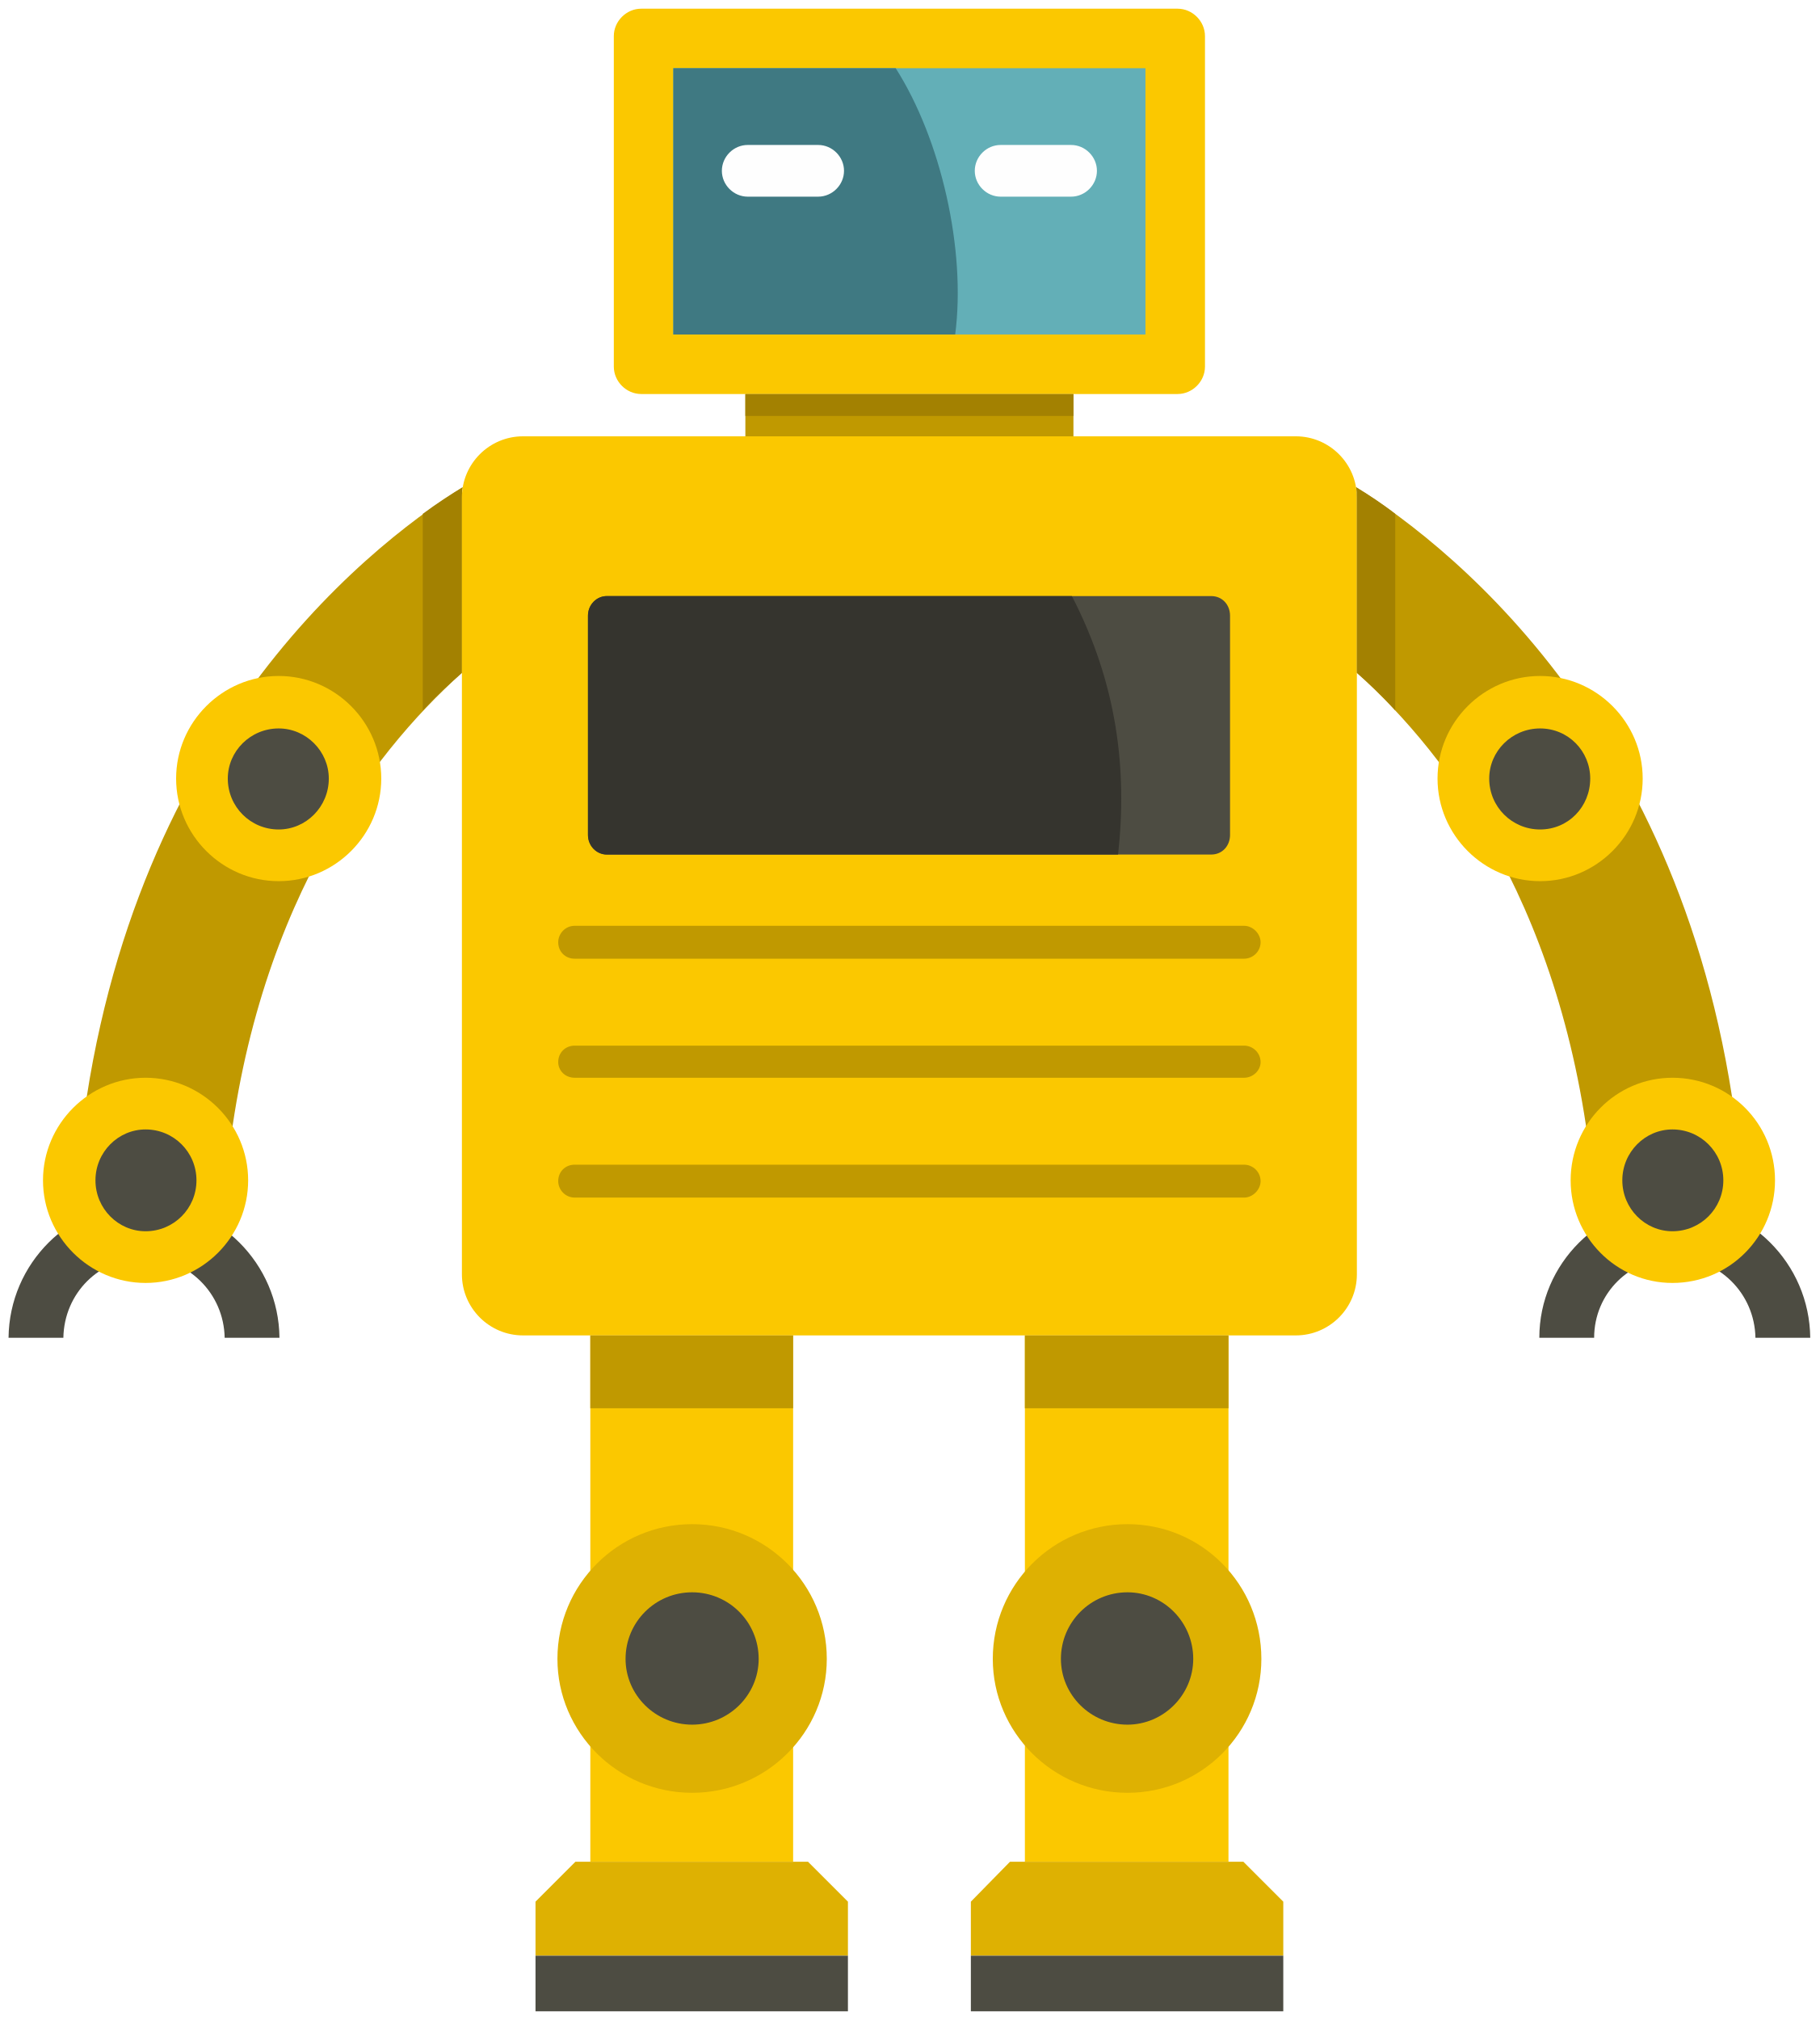
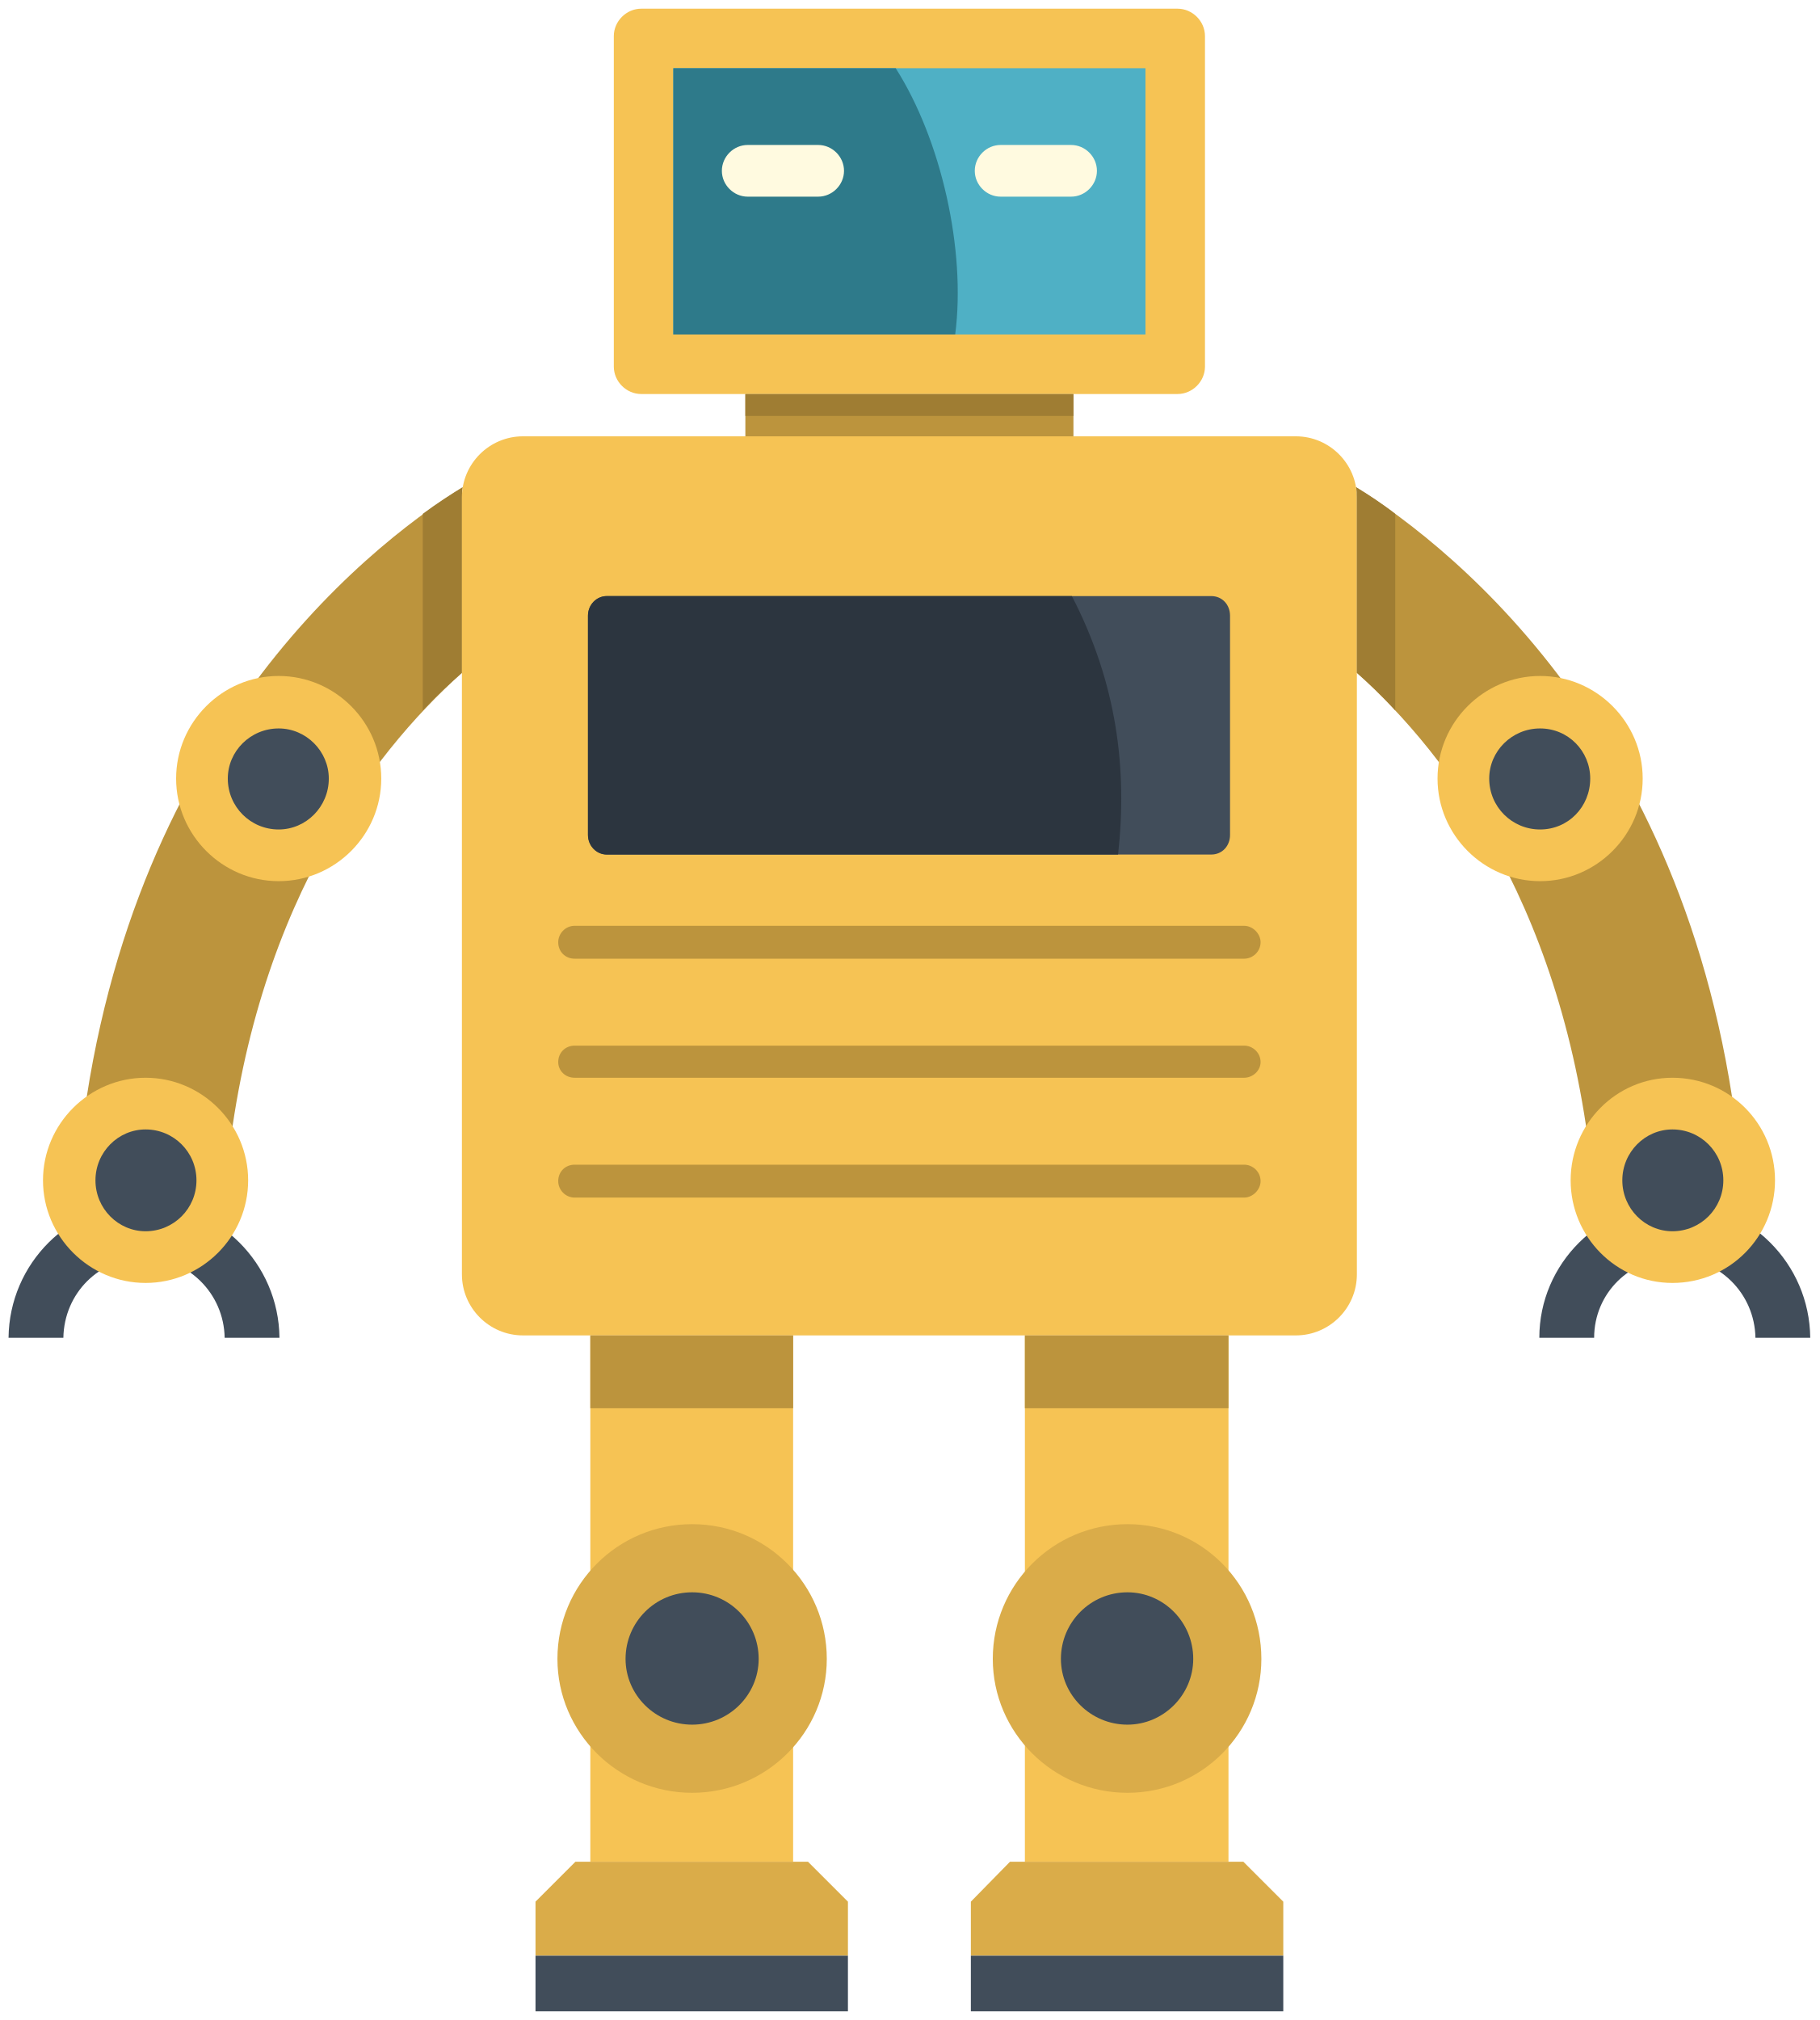
<svg xmlns="http://www.w3.org/2000/svg" width="418.7" height="464.8" viewBox="46.7 23.6 418.7 464.8">
  <g>
-     <path clip-rule="evenodd" d="m79.844 300.422c17.12 0 30.996 13.876 31.177 30.997h-12.615c-.181-10.272-8.47-18.382-18.562-18.382-10.272 0-18.381 8.11-18.561 18.382h-12.616c.181-17.121 14.057-30.997 31.177-30.997z" fill="#4d4c42" fill-rule="evenodd" />
-     <path d="m153.01 178.419c-21.085 18.922-49.017 55.505-54.424 118.398l-34.06-3.063c8.47-98.035 65.597-143.628 88.664-158.045-.18.721-.18 1.442-.18 2.343z" fill="#c09900" />
-     <path d="m153.01 178.419c-2.883 2.523-5.947 5.406-9.011 8.65v-45.233c3.424-2.523 6.487-4.506 9.191-6.127-.18.721-.18 1.442-.18 2.343z" fill="#a38101" />
-     <path clip-rule="evenodd" d="m167.066 123.995h177.868c7.749 0 14.056 6.307 14.056 14.056v178.769c0 7.749-6.307 14.056-14.056 14.056h-177.868c-7.749 0-14.056-6.307-14.056-14.056v-178.768c0-7.749 6.307-14.057 14.056-14.057z" fill="#fbc800" fill-rule="evenodd" />
-     <path clip-rule="evenodd" d="m186.348 160.759h139.123c2.523 0 4.325 1.982 4.325 4.505v50.459c0 2.523-1.802 4.506-4.325 4.506h-139.123c-2.342 0-4.325-1.982-4.325-4.506v-50.459c0-2.523 1.983-4.505 4.325-4.505z" fill="#4d4c42" fill-rule="evenodd" />
-     <path clip-rule="evenodd" d="m186.348 160.759h107.045c10.452 20.183 12.795 40.007 10.633 59.47h-117.678c-2.342 0-4.325-1.982-4.325-4.506v-50.459c0-2.523 1.983-4.505 4.325-4.505z" fill="#35342e" fill-rule="evenodd" />
-     <path clip-rule="evenodd" d="m178.96 264.199h154.08c1.982 0 3.785 1.622 3.785 3.785 0 1.982-1.802 3.604-3.785 3.604-51.36 0-102.72 0-154.08 0-2.163 0-3.785-1.622-3.785-3.604 0-2.162 1.622-3.785 3.785-3.785zm0 27.393h154.08c1.982 0 3.785 1.622 3.785 3.784 0 1.982-1.802 3.785-3.785 3.785h-154.08c-2.163 0-3.785-1.802-3.785-3.785 0-2.162 1.622-3.784 3.785-3.784zm0-54.965h154.08c1.982 0 3.785 1.802 3.785 3.785 0 2.162-1.802 3.784-3.785 3.784h-154.08c-2.163 0-3.785-1.622-3.785-3.784 0-1.982 1.622-3.785 3.785-3.785z" fill="#c09900" fill-rule="evenodd" />
-     <path clip-rule="evenodd" d="m218.246 114.264h75.508v9.731h-75.508z" fill="#c09900" fill-rule="evenodd" />
-     <path clip-rule="evenodd" d="m194.278 25.6h123.444c3.424 0 6.307 2.883 6.307 6.307v76.049c0 3.424-2.883 6.307-6.307 6.307h-123.444c-3.424 0-6.307-2.883-6.307-6.307v-76.049c0-3.424 2.883-6.307 6.307-6.307z" fill="#fbc800" fill-rule="evenodd" />
-     <path clip-rule="evenodd" d="m201.666 39.296h108.667v61.271h-108.667z" fill="#63afb7" fill-rule="evenodd" />
-     <path clip-rule="evenodd" d="m201.666 39.296v61.271h64.876c2.523-19.462-3.244-44.872-13.696-61.271z" fill="#3f7982" fill-rule="evenodd" />
-     <path clip-rule="evenodd" d="m218.246 114.264h75.508v5.046h-75.508z" fill="#a38101" fill-rule="evenodd" />
-     <path clip-rule="evenodd" d="m218.786 56.957h16.219c3.244 0 5.947 2.703 5.947 5.947 0 3.243-2.703 5.947-5.947 5.947h-16.219c-3.244 0-5.947-2.703-5.947-5.947 0-3.244 2.704-5.947 5.947-5.947zm58.209 0h16.219c3.244 0 5.947 2.703 5.947 5.947 0 3.243-2.703 5.947-5.947 5.947h-16.219c-3.244 0-5.947-2.703-5.947-5.947 0-3.244 2.703-5.947 5.947-5.947z" fill="#fefefe" fill-rule="evenodd" />
-     <path clip-rule="evenodd" d="m80.204 271.588c12.975 0 23.607 10.632 23.607 23.608s-10.632 23.608-23.607 23.608-23.608-10.632-23.608-23.608 10.633-23.608 23.608-23.608z" fill="#fbc800" fill-rule="evenodd" />
-     <path clip-rule="evenodd" d="m80.204 283.482c6.488 0 11.713 5.226 11.713 11.714s-5.226 11.714-11.713 11.714c-6.307 0-11.534-5.226-11.534-11.714s5.227-11.714 11.534-11.714z" fill="#4d4c42" fill-rule="evenodd" />
-     <path clip-rule="evenodd" d="m110.84 179.14c12.975 0 23.608 10.632 23.608 23.608 0 12.975-10.632 23.607-23.608 23.607-12.975 0-23.607-10.632-23.607-23.607 0-12.976 10.632-23.608 23.607-23.608z" fill="#fbc800" fill-rule="evenodd" />
-     <path clip-rule="evenodd" d="m110.84 191.214c6.307 0 11.534 5.226 11.534 11.534 0 6.487-5.226 11.713-11.534 11.713-6.488 0-11.713-5.226-11.713-11.713 0-6.308 5.225-11.534 11.713-11.534z" fill="#4d4c42" fill-rule="evenodd" />
-     <path clip-rule="evenodd" d="m432.156 300.422c-17.12 0-31.176 13.876-31.176 30.997h12.615c0-10.272 8.289-18.382 18.561-18.382 10.092 0 18.381 8.11 18.562 18.382h12.615c-.181-17.121-14.057-30.997-31.177-30.997z" fill="#4d4c42" fill-rule="evenodd" />
-     <path d="m358.99 178.419c21.085 18.922 48.837 55.505 54.424 118.398l34.06-3.063c-8.47-98.035-65.597-143.628-88.664-158.045.18.721.18 1.442.18 2.343z" fill="#c09900" />
-     <path d="m358.99 178.419c2.884 2.523 5.947 5.406 8.83 8.65v-45.233c-3.244-2.523-6.307-4.506-9.011-6.127.18.721.18 1.442.18 2.343v40.367z" fill="#a38101" />
+     <path clip-rule="evenodd" d="m79.844 300.422c17.12 0 30.996 13.876 31.177 30.997h-12.615c-.181-10.272-8.47-18.382-18.562-18.382-10.272 0-18.381 8.11-18.561 18.382h-12.616c.181-17.121 14.057-30.997 31.177-30.997z" fill="#414d5a" fill-rule="evenodd" />
+     <path d="m153.01 178.419c-21.085 18.922-49.017 55.505-54.424 118.398l-34.06-3.063c8.47-98.035 65.597-143.628 88.664-158.045-.18.721-.18 1.442-.18 2.343z" fill="#bc943d" />
+     <path d="m153.01 178.419c-2.883 2.523-5.947 5.406-9.011 8.65v-45.233c3.424-2.523 6.487-4.506 9.191-6.127-.18.721-.18 1.442-.18 2.343z" fill="#9f7d33" />
+     <path clip-rule="evenodd" d="m167.066 123.995h177.868c7.749 0 14.056 6.307 14.056 14.056v178.769c0 7.749-6.307 14.056-14.056 14.056h-177.868c-7.749 0-14.056-6.307-14.056-14.056v-178.768c0-7.749 6.307-14.057 14.056-14.057z" fill="#f6c354" fill-rule="evenodd" />
+     <path clip-rule="evenodd" d="m186.348 160.759h139.123c2.523 0 4.325 1.982 4.325 4.505v50.459c0 2.523-1.802 4.506-4.325 4.506h-139.123c-2.342 0-4.325-1.982-4.325-4.506v-50.459c0-2.523 1.983-4.505 4.325-4.505z" fill="#414d5a" fill-rule="evenodd" />
+     <path clip-rule="evenodd" d="m186.348 160.759h107.045c10.452 20.183 12.795 40.007 10.633 59.47h-117.678c-2.342 0-4.325-1.982-4.325-4.506v-50.459c0-2.523 1.983-4.505 4.325-4.505z" fill="#2c353f" fill-rule="evenodd" />
+     <path clip-rule="evenodd" d="m178.96 264.199h154.08c1.982 0 3.785 1.622 3.785 3.785 0 1.982-1.802 3.604-3.785 3.604-51.36 0-102.72 0-154.08 0-2.163 0-3.785-1.622-3.785-3.604 0-2.162 1.622-3.785 3.785-3.785zm0 27.393h154.08c1.982 0 3.785 1.622 3.785 3.784 0 1.982-1.802 3.785-3.785 3.785h-154.08c-2.163 0-3.785-1.802-3.785-3.785 0-2.162 1.622-3.784 3.785-3.784zm0-54.965h154.08c1.982 0 3.785 1.802 3.785 3.785 0 2.162-1.802 3.784-3.785 3.784h-154.08c-2.163 0-3.785-1.622-3.785-3.784 0-1.982 1.622-3.785 3.785-3.785z" fill="#bc943d" fill-rule="evenodd" />
+     <path clip-rule="evenodd" d="m218.246 114.264h75.508v9.731h-75.508z" fill="#bc943d" fill-rule="evenodd" />
+     <path clip-rule="evenodd" d="m194.278 25.6h123.444c3.424 0 6.307 2.883 6.307 6.307v76.049c0 3.424-2.883 6.307-6.307 6.307h-123.444c-3.424 0-6.307-2.883-6.307-6.307v-76.049c0-3.424 2.883-6.307 6.307-6.307z" fill="#f6c354" fill-rule="evenodd" />
+     <path clip-rule="evenodd" d="m201.666 39.296h108.667v61.271h-108.667z" fill="#4fb0c5" fill-rule="evenodd" />
+     <path clip-rule="evenodd" d="m201.666 39.296v61.271h64.876c2.523-19.462-3.244-44.872-13.696-61.271z" fill="#2e7a8a" fill-rule="evenodd" />
+     <path clip-rule="evenodd" d="m218.246 114.264h75.508v5.046h-75.508z" fill="#9f7d33" fill-rule="evenodd" />
+     <path clip-rule="evenodd" d="m218.786 56.957h16.219c3.244 0 5.947 2.703 5.947 5.947 0 3.243-2.703 5.947-5.947 5.947h-16.219c-3.244 0-5.947-2.703-5.947-5.947 0-3.244 2.704-5.947 5.947-5.947zm58.209 0h16.219c3.244 0 5.947 2.703 5.947 5.947 0 3.243-2.703 5.947-5.947 5.947h-16.219c-3.244 0-5.947-2.703-5.947-5.947 0-3.244 2.703-5.947 5.947-5.947z" fill="#fffae0" fill-rule="evenodd" />
+     <path clip-rule="evenodd" d="m80.204 271.588c12.975 0 23.607 10.632 23.607 23.608s-10.632 23.608-23.607 23.608-23.608-10.632-23.608-23.608 10.633-23.608 23.608-23.608z" fill="#f6c354" fill-rule="evenodd" />
+     <path clip-rule="evenodd" d="m80.204 283.482c6.488 0 11.713 5.226 11.713 11.714s-5.226 11.714-11.713 11.714c-6.307 0-11.534-5.226-11.534-11.714s5.227-11.714 11.534-11.714z" fill="#414d5a" fill-rule="evenodd" />
+     <path clip-rule="evenodd" d="m110.84 179.14c12.975 0 23.608 10.632 23.608 23.608 0 12.975-10.632 23.607-23.608 23.607-12.975 0-23.607-10.632-23.607-23.607 0-12.976 10.632-23.608 23.607-23.608z" fill="#f6c354" fill-rule="evenodd" />
+     <path clip-rule="evenodd" d="m110.84 191.214c6.307 0 11.534 5.226 11.534 11.534 0 6.487-5.226 11.713-11.534 11.713-6.488 0-11.713-5.226-11.713-11.713 0-6.308 5.225-11.534 11.713-11.534z" fill="#414d5a" fill-rule="evenodd" />
+     <path clip-rule="evenodd" d="m432.156 300.422c-17.12 0-31.176 13.876-31.176 30.997h12.615c0-10.272 8.289-18.382 18.561-18.382 10.092 0 18.381 8.11 18.562 18.382h12.615c-.181-17.121-14.057-30.997-31.177-30.997z" fill="#414d5a" fill-rule="evenodd" />
+     <path d="m358.99 178.419c21.085 18.922 48.837 55.505 54.424 118.398l34.06-3.063c-8.47-98.035-65.597-143.628-88.664-158.045.18.721.18 1.442.18 2.343z" fill="#bc943d" />
+     <path d="m358.99 178.419c2.884 2.523 5.947 5.406 8.83 8.65v-45.233c-3.244-2.523-6.307-4.506-9.011-6.127.18.721.18 1.442.18 2.343v40.367z" fill="#9f7d33" />
    <g clip-rule="evenodd" fill-rule="evenodd">
-       <path d="m431.615 271.588c-12.975 0-23.427 10.632-23.427 23.608s10.452 23.608 23.427 23.608c13.156 0 23.608-10.632 23.608-23.608s-10.452-23.608-23.608-23.608z" fill="#fbc800" />
-       <path d="m431.615 283.482c-6.307 0-11.533 5.226-11.533 11.714s5.226 11.714 11.533 11.714c6.487 0 11.714-5.226 11.714-11.714s-5.226-11.714-11.714-11.714z" fill="#4d4c42" />
-       <path d="m401.16 179.14c-12.976 0-23.608 10.632-23.608 23.608 0 12.975 10.632 23.607 23.608 23.607 12.975 0 23.608-10.632 23.608-23.607 0-12.976-10.633-23.608-23.608-23.608z" fill="#fbc800" />
-       <path d="m401.16 191.214c-6.487 0-11.714 5.226-11.714 11.534 0 6.487 5.226 11.713 11.714 11.713s11.533-5.226 11.533-11.713c0-6.308-5.045-11.534-11.533-11.534z" fill="#4d4c42" />
-       <path d="m182.564 330.878h46.675v121.102h-46.675z" fill="#fbc800" />
-       <path d="m182.564 330.878h46.675v16.76h-46.675z" fill="#c09900" />
-       <path d="m205.992 374.308c17.12 0 30.996 13.876 30.996 30.997 0 16.94-13.876 30.816-30.996 30.816s-30.997-13.876-30.997-30.816c0-17.12 13.876-30.997 30.997-30.997z" fill="#deb102" />
-       <path d="m205.992 389.987c8.47 0 15.318 6.848 15.318 15.318 0 8.289-6.848 15.137-15.318 15.137s-15.318-6.848-15.318-15.137c0-8.47 6.847-15.318 15.318-15.318z" fill="#4d4c42" />
-       <path d="m179.14 451.979h53.523l9.191 9.191v12.435h-71.905v-12.435z" fill="#deb102" />
-       <path d="m169.949 473.605h71.904v12.795h-71.904z" fill="#4d4c42" />
-       <path d="m282.581 330.878h46.855v121.102h-46.855z" fill="#fbc800" />
-       <path d="m282.581 330.878h46.855v16.76h-46.855z" fill="#c09900" />
-       <path d="m306.189 374.308c17.12 0 30.816 13.876 30.816 30.997 0 16.94-13.696 30.816-30.816 30.816s-30.996-13.876-30.996-30.816c0-17.12 13.876-30.997 30.996-30.997z" fill="#deb102" />
-       <path d="m306.189 389.987c8.29 0 15.137 6.848 15.137 15.318 0 8.289-6.848 15.137-15.137 15.137-8.47 0-15.318-6.848-15.318-15.137 0-8.47 6.848-15.318 15.318-15.318z" fill="#4d4c42" />
-       <path d="m279.157 451.979h53.703l9.191 9.191v12.435h-71.905v-12.435z" fill="#deb102" />
-       <path d="m270.146 473.605h71.904v12.795h-71.904z" fill="#4d4c42" />
+       <path d="m431.615 271.588c-12.975 0-23.427 10.632-23.427 23.608s10.452 23.608 23.427 23.608c13.156 0 23.608-10.632 23.608-23.608s-10.452-23.608-23.608-23.608z" fill="#f6c354" />
+       <path d="m431.615 283.482c-6.307 0-11.533 5.226-11.533 11.714s5.226 11.714 11.533 11.714c6.487 0 11.714-5.226 11.714-11.714s-5.226-11.714-11.714-11.714z" fill="#414d5a" />
+       <path d="m401.16 179.14c-12.976 0-23.608 10.632-23.608 23.608 0 12.975 10.632 23.607 23.608 23.607 12.975 0 23.608-10.632 23.608-23.607 0-12.976-10.633-23.608-23.608-23.608z" fill="#f6c354" />
+       <path d="m401.16 191.214c-6.487 0-11.714 5.226-11.714 11.534 0 6.487 5.226 11.713 11.714 11.713s11.533-5.226 11.533-11.713c0-6.308-5.045-11.534-11.533-11.534z" fill="#414d5a" />
+       <path d="m182.564 330.878h46.675v121.102h-46.675z" fill="#f6c354" />
+       <path d="m182.564 330.878h46.675v16.76h-46.675z" fill="#bc943d" />
+       <path d="m205.992 374.308c17.12 0 30.996 13.876 30.996 30.997 0 16.94-13.876 30.816-30.996 30.816s-30.997-13.876-30.997-30.816c0-17.12 13.876-30.997 30.997-30.997z" fill="#daac49" />
+       <path d="m205.992 389.987c8.47 0 15.318 6.848 15.318 15.318 0 8.289-6.848 15.137-15.318 15.137s-15.318-6.848-15.318-15.137c0-8.47 6.847-15.318 15.318-15.318z" fill="#414d5a" />
+       <path d="m179.14 451.979h53.523l9.191 9.191v12.435h-71.905v-12.435z" fill="#daac49" />
+       <path d="m169.949 473.605h71.904v12.795h-71.904z" fill="#414d5a" />
+       <path d="m282.581 330.878h46.855v121.102h-46.855z" fill="#f6c354" />
+       <path d="m282.581 330.878h46.855v16.76h-46.855z" fill="#bc943d" />
+       <path d="m306.189 374.308c17.12 0 30.816 13.876 30.816 30.997 0 16.94-13.696 30.816-30.816 30.816s-30.996-13.876-30.996-30.816c0-17.12 13.876-30.997 30.996-30.997z" fill="#daac49" />
+       <path d="m306.189 389.987c8.29 0 15.137 6.848 15.137 15.318 0 8.289-6.848 15.137-15.137 15.137-8.47 0-15.318-6.848-15.318-15.137 0-8.47 6.848-15.318 15.318-15.318z" fill="#414d5a" />
+       <path d="m279.157 451.979h53.703l9.191 9.191v12.435h-71.905v-12.435z" fill="#daac49" />
+       <path d="m270.146 473.605h71.904v12.795h-71.904z" fill="#414d5a" />
    </g>
  </g>
</svg>
